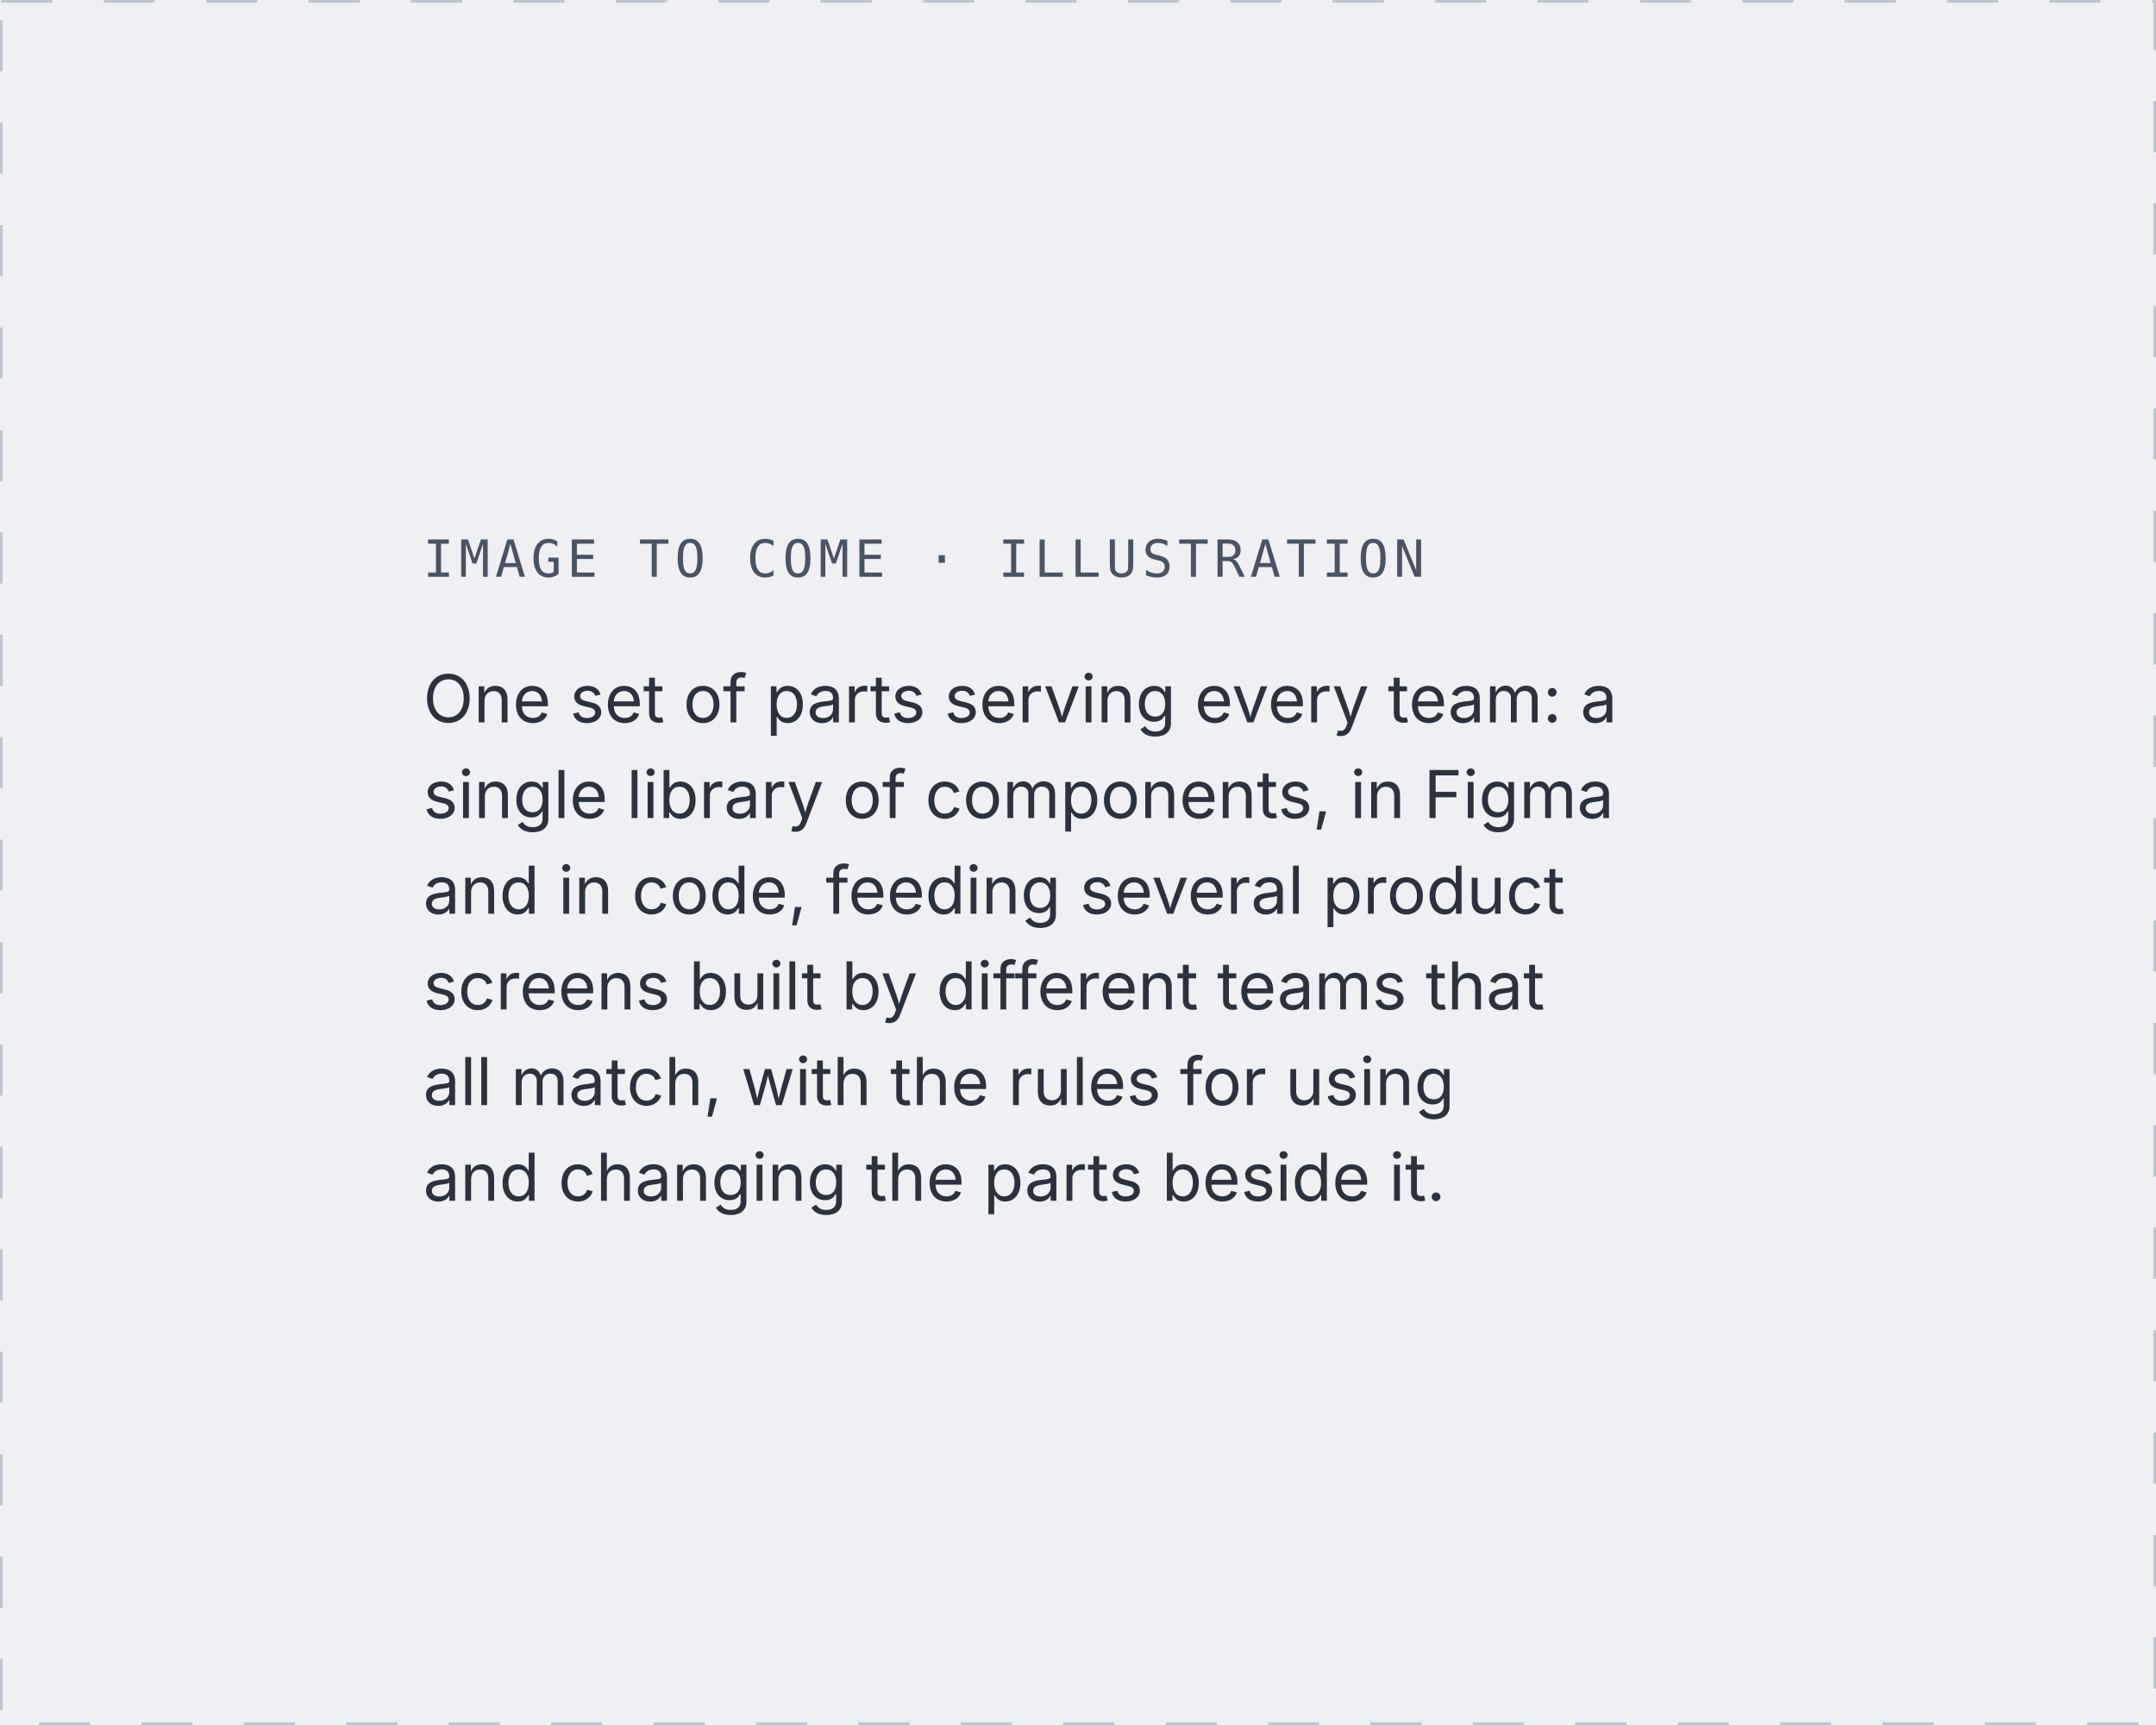
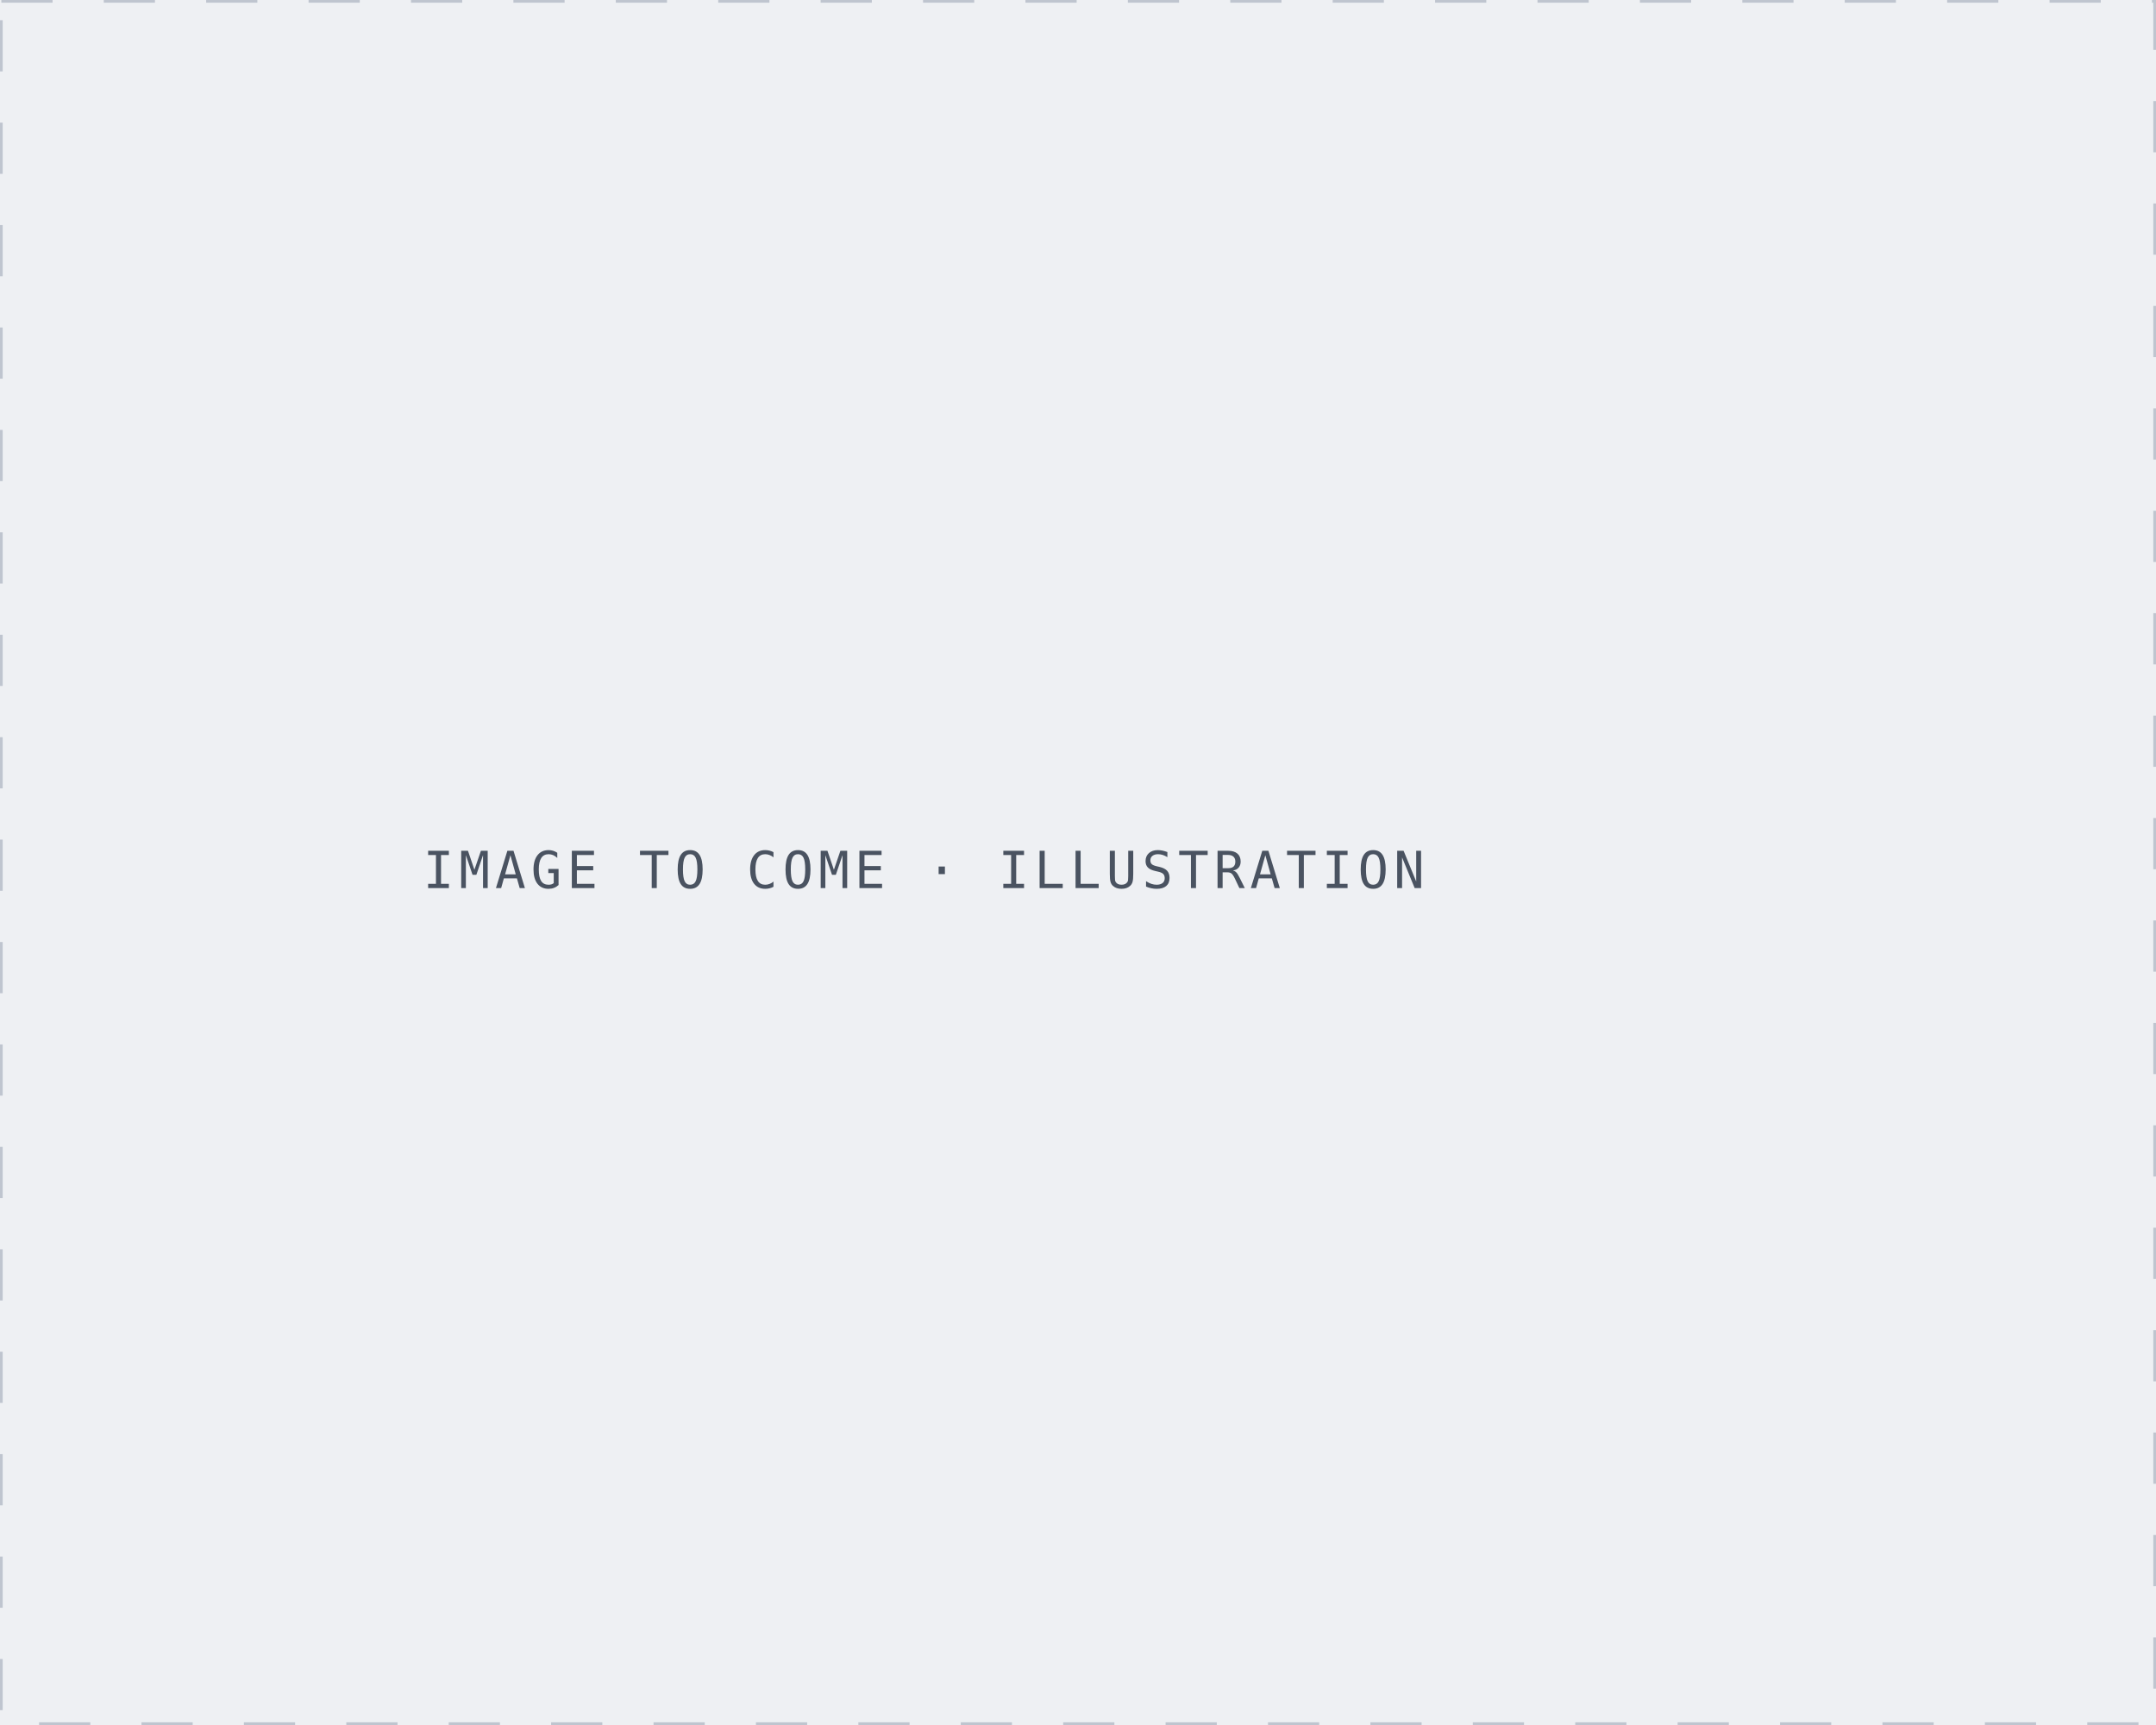
<svg xmlns="http://www.w3.org/2000/svg" viewBox="0 0 1600 1280" width="1600" height="1280" role="img" aria-label="Image to come · illustration">
  <rect width="1600" height="1280" fill="#EEF0F3" />
  <rect x="1" y="1" width="1598" height="1278" fill="none" stroke="#BFC5CF" stroke-width="2" stroke-dasharray="38 38" />
-   <text x="314" y="428" font-family="ui-monospace, Menlo, Consolas, monospace" font-size="38" letter-spacing="3.8" fill="#4A5361">IMAGE TO COME · ILLUSTRATION</text>
-   <text x="314" y="536" font-family="system-ui, -apple-system, Segoe UI, sans-serif" font-size="49" fill="#2B323D">
-     <tspan x="314" dy="0">One set of parts serving every team: a</tspan>
-     <tspan x="314" dy="71">single library of components, in Figma</tspan>
-     <tspan x="314" dy="71">and in code, feeding several product</tspan>
-     <tspan x="314" dy="71">screens built by different teams that</tspan>
-     <tspan x="314" dy="71">all match, with the rules for using</tspan>
-     <tspan x="314" dy="71">and changing the parts beside it.</tspan>
-   </text>
+   <text x="314" y="659" font-family="ui-monospace, Menlo, Consolas, monospace" font-size="38" letter-spacing="3.8" fill="#4A5361">IMAGE TO COME · ILLUSTRATION</text>
+   <text x="314" y="767" font-family="system-ui, -apple-system, Segoe UI, sans-serif" font-size="49" fill="#2B323D" />
</svg>
